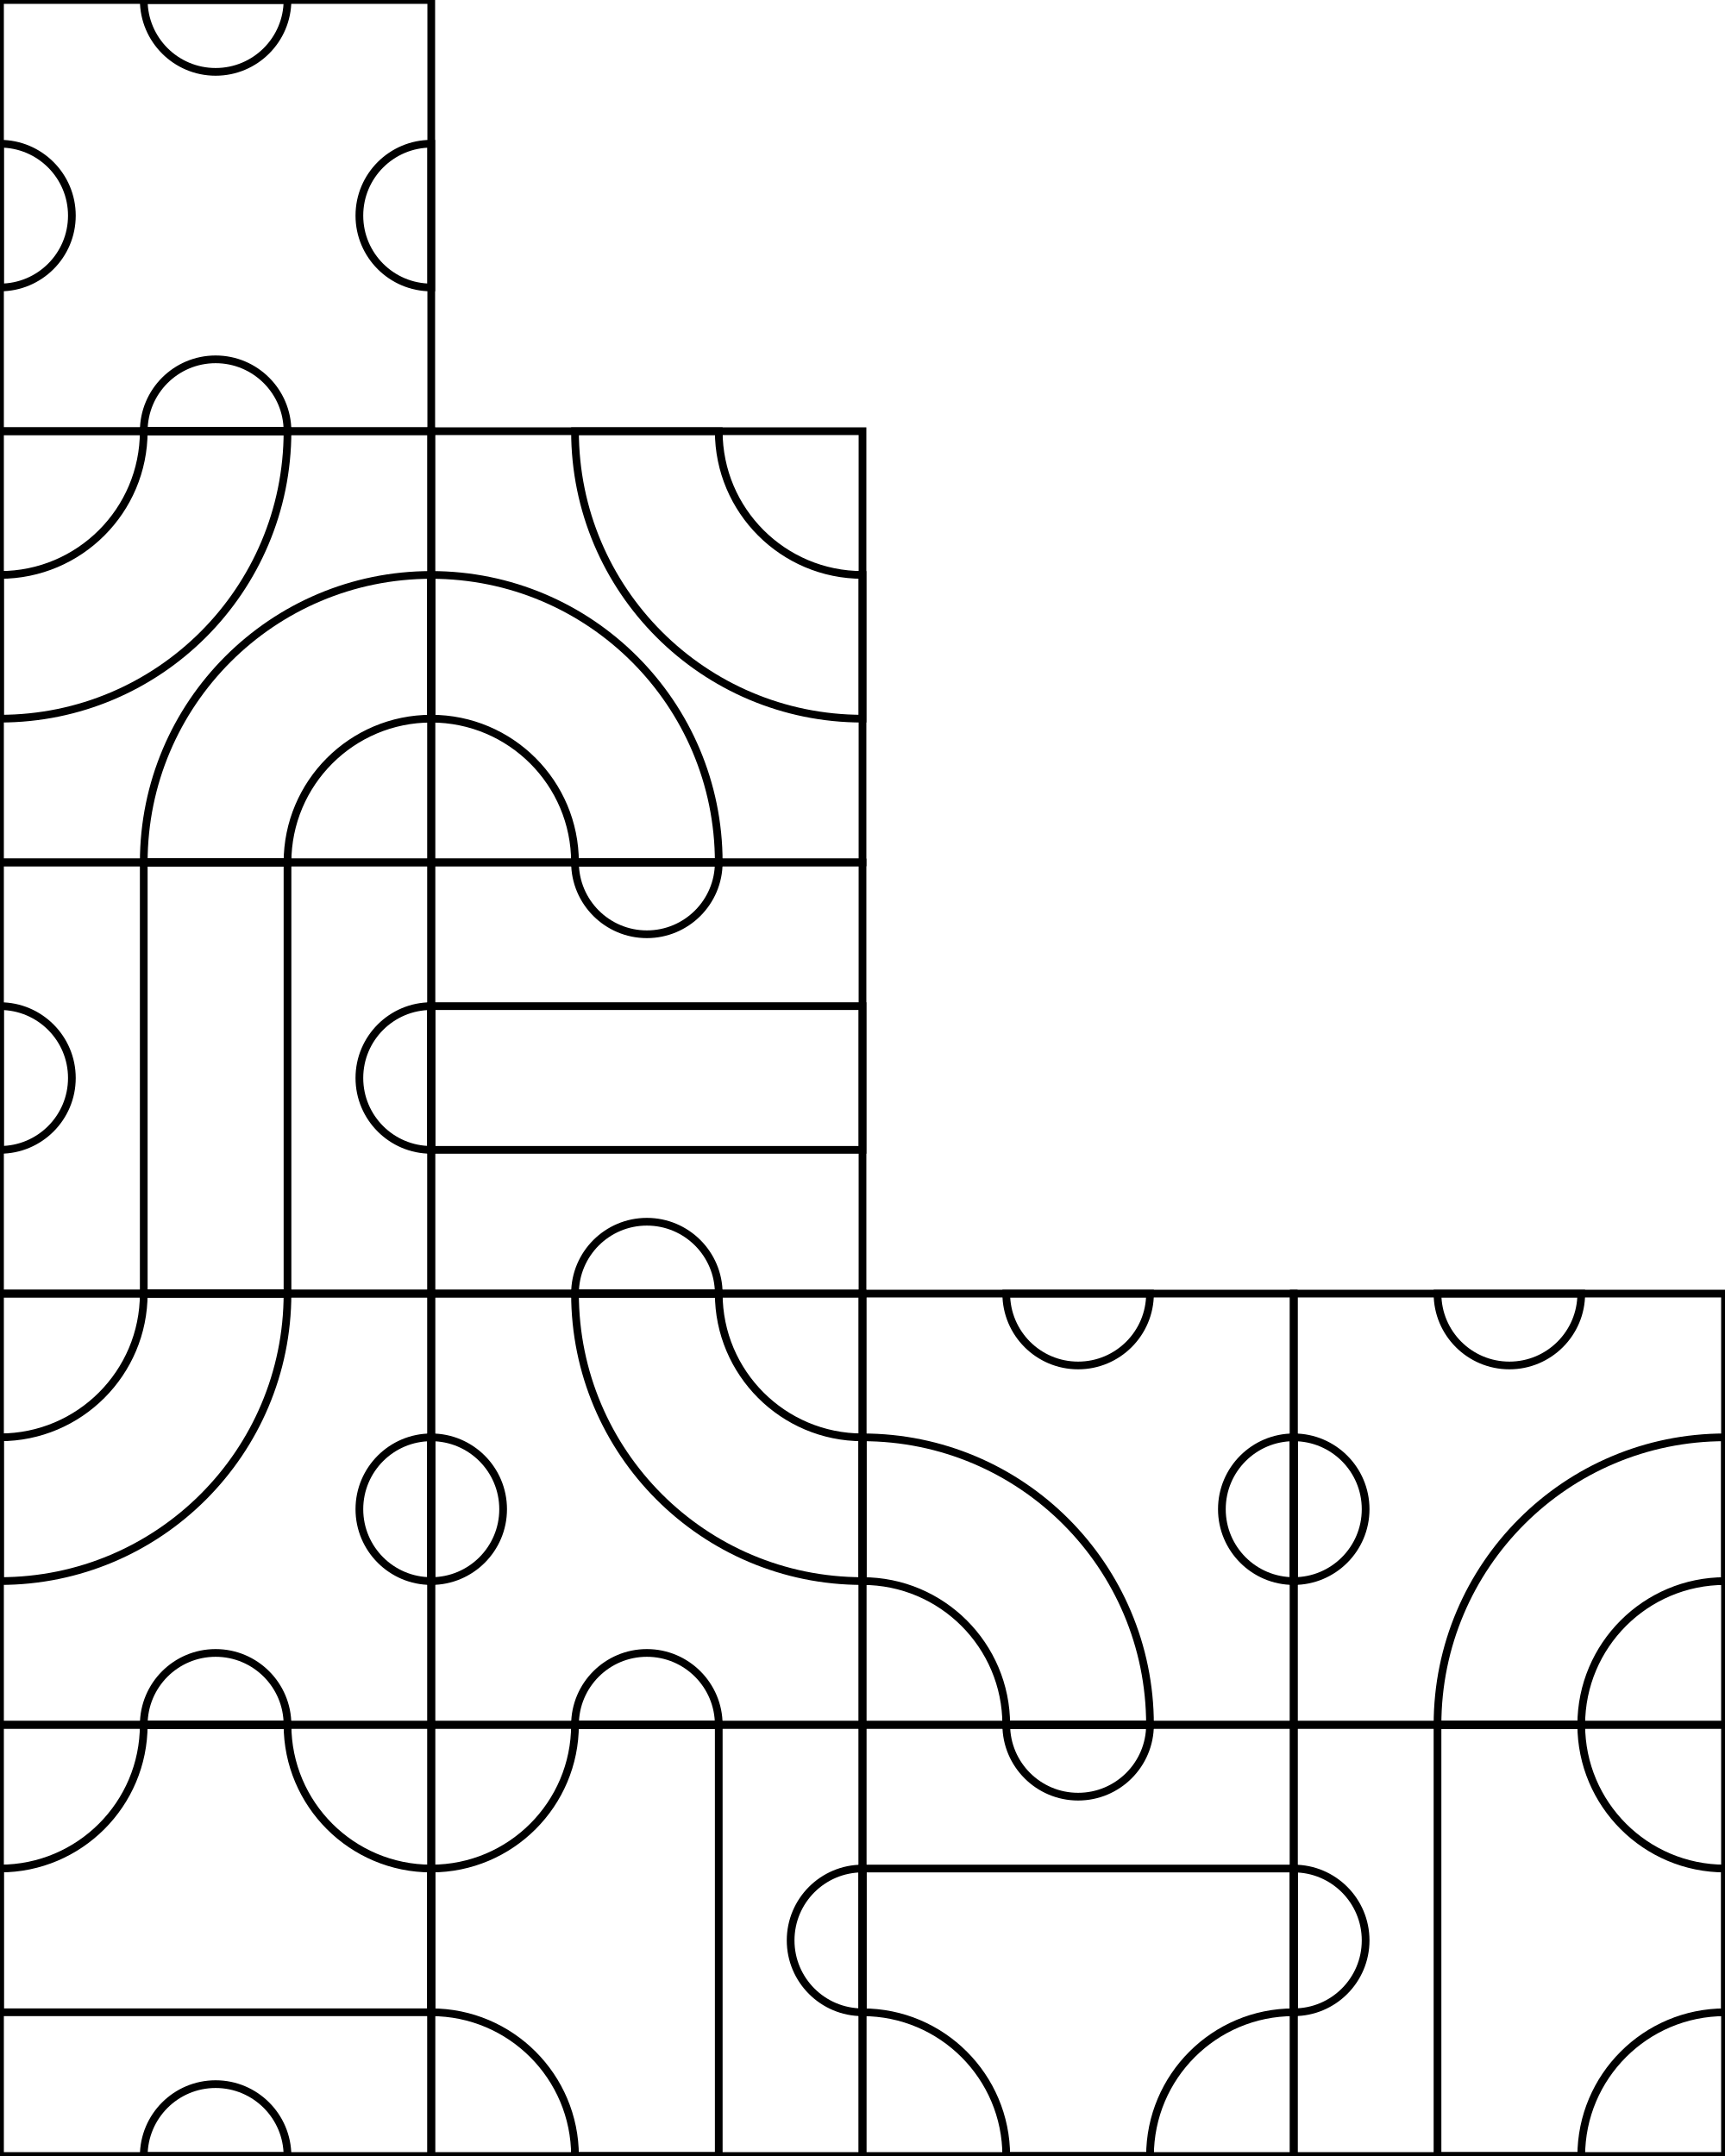
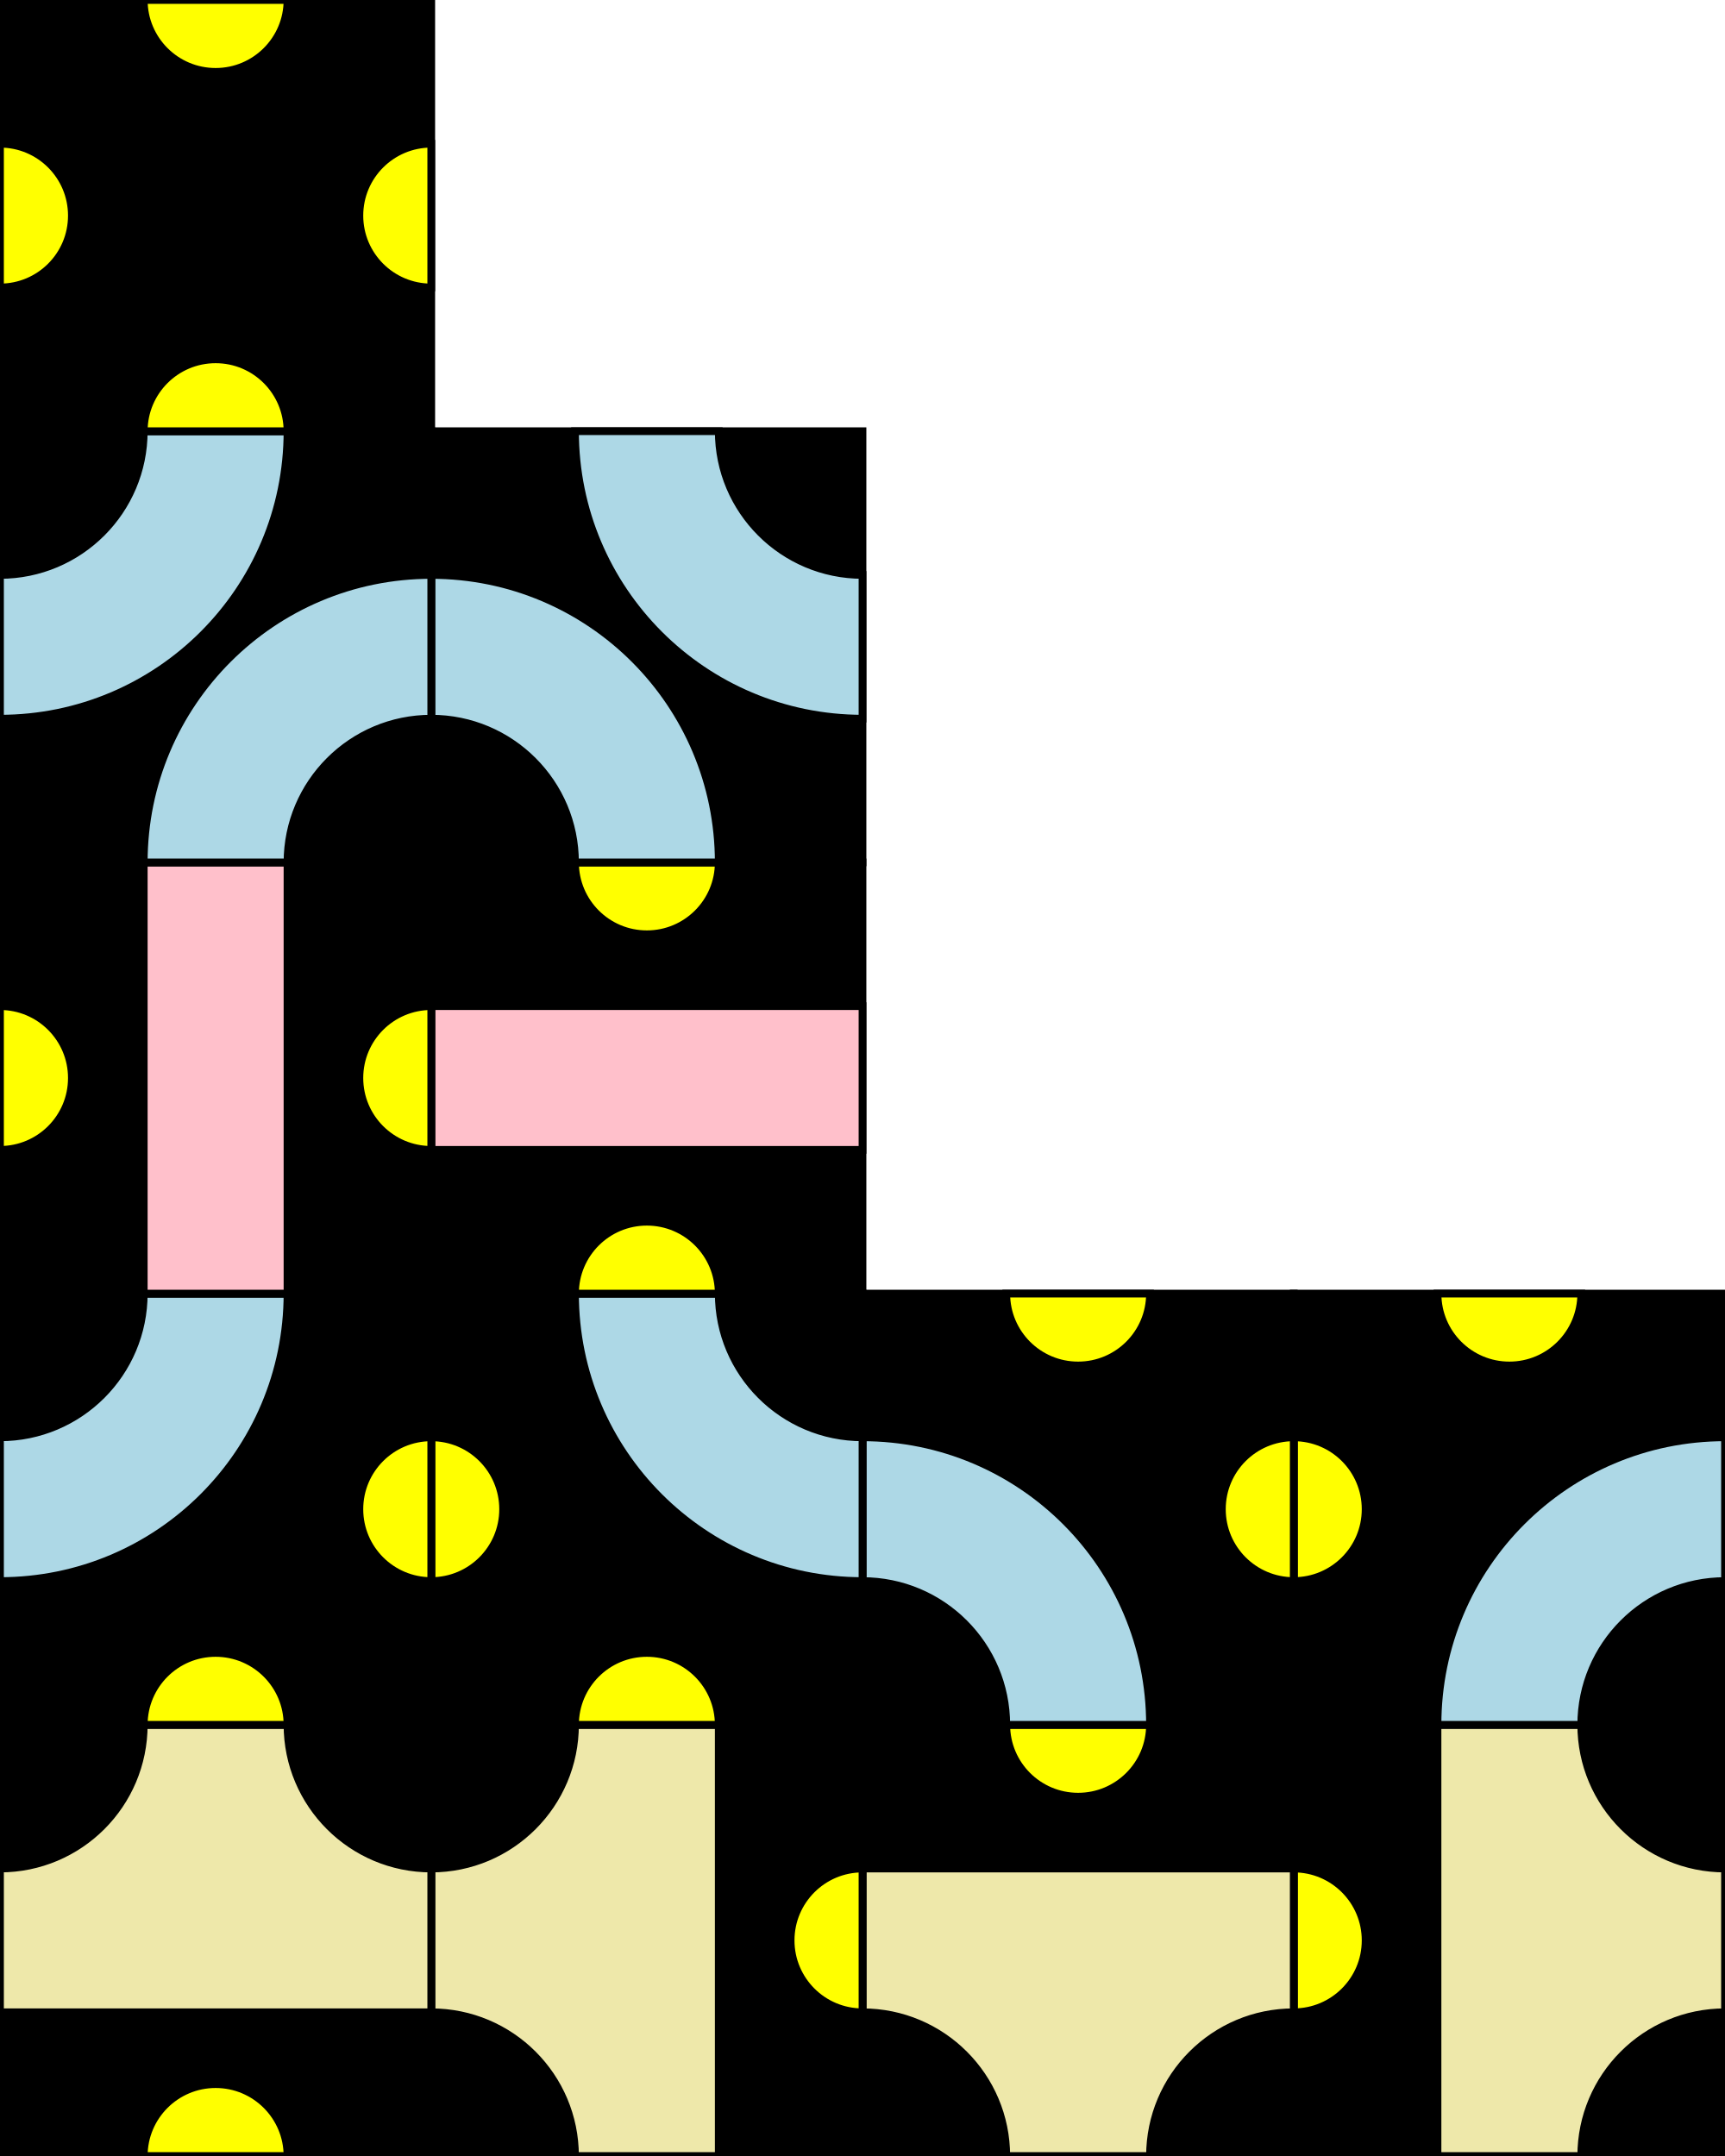
<svg xmlns="http://www.w3.org/2000/svg" height="750" stroke-opacity="1" viewBox="0 0 600 750" font-size="1" width="600" stroke="rgb(0,0,0)" version="1.1">
  <defs />
-   <g stroke-linejoin="miter" stroke-opacity="1.0" fill-opacity="0.0" stroke="rgb(0,0,0)" stroke-width="2.683" fill="rgb(0,0,0)" stroke-linecap="butt" stroke-miterlimit="10.0">
-     <path d="M 450,750 l 150,0 l 0,-150 l -150,-0 Z" />
+   <g stroke-linejoin="miter" stroke-opacity="1.0" fill-opacity="1.0" stroke="rgb(0,0,0)" stroke-width="2.683" fill="rgb(0,0,0)" stroke-linecap="butt" stroke-miterlimit="10.0">
+     <path d="M 600,750 l -0,-150 h -150 l -0,150 Z" />
  </g>
-   <g stroke-linejoin="miter" stroke-opacity="1.0" fill-opacity="0.0" stroke="rgb(0,0,0)" stroke-width="2.683" fill="rgb(0,0,0)" stroke-linecap="butt" stroke-miterlimit="10.0">
+   <g stroke-linejoin="miter" stroke-opacity="1.0" fill-opacity="1.0" stroke="rgb(0,0,0)" stroke-width="2.683" fill="rgb(255,255,0)" stroke-linecap="butt" stroke-miterlimit="10.0">
    <path d="M 450,675 l -0,25 c 13.807,0 25,-11.193 25 -25c 0,-13.807 -11.193,-25 -25 -25Z" />
  </g>
-   <g stroke-linejoin="miter" stroke-opacity="1.0" fill-opacity="0.0" stroke="rgb(0,0,0)" stroke-width="2.683" fill="rgb(0,0,0)" stroke-linecap="butt" stroke-miterlimit="10.0">
+   <g stroke-linejoin="miter" stroke-opacity="1.0" fill-opacity="1.0" stroke="rgb(0,0,0)" stroke-width="2.683" fill="rgb(238,232,170)" stroke-linecap="butt" stroke-miterlimit="10.0">
    <path d="M 500,750 l 50,0 c 0,-27.614 22.386,-50 50 -50l 0,-50 c -27.614,-0 -50,-22.386 -50 -50l -50,-0 Z" />
  </g>
-   <g stroke-linejoin="miter" stroke-opacity="1.0" fill-opacity="0.0" stroke="rgb(0,0,0)" stroke-width="2.683" fill="rgb(0,0,0)" stroke-linecap="butt" stroke-miterlimit="10.0">
-     <path d="M 300,600 l -0,150 l 150,0 l 0,-150 Z" />
+   <g stroke-linejoin="miter" stroke-opacity="1.0" fill-opacity="1.0" stroke="rgb(0,0,0)" stroke-width="2.683" fill="rgb(0,0,0)" stroke-linecap="butt" stroke-miterlimit="10.0">
+     <path d="M 450,750 l -0,-150 h -150 l -0,150 Z" />
  </g>
-   <g stroke-linejoin="miter" stroke-opacity="1.0" fill-opacity="0.0" stroke="rgb(0,0,0)" stroke-width="2.683" fill="rgb(0,0,0)" stroke-linecap="butt" stroke-miterlimit="10.0">
+   <g stroke-linejoin="miter" stroke-opacity="1.0" fill-opacity="1.0" stroke="rgb(0,0,0)" stroke-width="2.683" fill="rgb(255,255,0)" stroke-linecap="butt" stroke-miterlimit="10.0">
    <path d="M 375,600 l -25,-0 c -0,13.807 11.193,25 25 25c 13.807,0 25,-11.193 25 -25Z" />
  </g>
-   <g stroke-linejoin="miter" stroke-opacity="1.0" fill-opacity="0.0" stroke="rgb(0,0,0)" stroke-width="2.683" fill="rgb(0,0,0)" stroke-linecap="butt" stroke-miterlimit="10.0">
+   <g stroke-linejoin="miter" stroke-opacity="1.0" fill-opacity="1.0" stroke="rgb(0,0,0)" stroke-width="2.683" fill="rgb(238,232,170)" stroke-linecap="butt" stroke-miterlimit="10.0">
    <path d="M 300,650 l -0,50 c 27.614,0 50,22.386 50 50l 50,0 c 0,-27.614 22.386,-50 50 -50l 0,-50 Z" />
  </g>
-   <g stroke-linejoin="miter" stroke-opacity="1.0" fill-opacity="0.0" stroke="rgb(0,0,0)" stroke-width="2.683" fill="rgb(0,0,0)" stroke-linecap="butt" stroke-miterlimit="10.0">
-     <path d="M 300,600 l -150,0 l -0,150 l 150,0 Z" />
+   <g stroke-linejoin="miter" stroke-opacity="1.0" fill-opacity="1.0" stroke="rgb(0,0,0)" stroke-width="2.683" fill="rgb(0,0,0)" stroke-linecap="butt" stroke-miterlimit="10.0">
+     <path d="M 300,750 l -0,-150 h -150 l -0,150 Z" />
  </g>
-   <g stroke-linejoin="miter" stroke-opacity="1.0" fill-opacity="0.0" stroke="rgb(0,0,0)" stroke-width="2.683" fill="rgb(0,0,0)" stroke-linecap="butt" stroke-miterlimit="10.0">
+   <g stroke-linejoin="miter" stroke-opacity="1.0" fill-opacity="1.0" stroke="rgb(0,0,0)" stroke-width="2.683" fill="rgb(255,255,0)" stroke-linecap="butt" stroke-miterlimit="10.0">
    <path d="M 300,675 l 0,-25 c -13.807,-0 -25,11.193 -25 25c -0,13.807 11.193,25 25 25Z" />
  </g>
-   <g stroke-linejoin="miter" stroke-opacity="1.0" fill-opacity="0.0" stroke="rgb(0,0,0)" stroke-width="2.683" fill="rgb(0,0,0)" stroke-linecap="butt" stroke-miterlimit="10.0">
+   <g stroke-linejoin="miter" stroke-opacity="1.0" fill-opacity="1.0" stroke="rgb(0,0,0)" stroke-width="2.683" fill="rgb(238,232,170)" stroke-linecap="butt" stroke-miterlimit="10.0">
    <path d="M 250,600 l -50,-0 c -0,27.614 -22.386,50 -50 50l -0,50 c 27.614,0 50,22.386 50 50l 50,0 Z" />
  </g>
-   <g stroke-linejoin="miter" stroke-opacity="1.0" fill-opacity="0.0" stroke="rgb(0,0,0)" stroke-width="2.683" fill="rgb(0,0,0)" stroke-linecap="butt" stroke-miterlimit="10.0">
+   <g stroke-linejoin="miter" stroke-opacity="1.0" fill-opacity="1.0" stroke="rgb(0,0,0)" stroke-width="2.683" fill="rgb(0,0,0)" stroke-linecap="butt" stroke-miterlimit="10.0">
    <path d="M 150,750 l -0,-150 h -150 l -0,150 Z" />
  </g>
-   <g stroke-linejoin="miter" stroke-opacity="1.0" fill-opacity="0.0" stroke="rgb(0,0,0)" stroke-width="2.683" fill="rgb(0,0,0)" stroke-linecap="butt" stroke-miterlimit="10.0">
+   <g stroke-linejoin="miter" stroke-opacity="1.0" fill-opacity="1.0" stroke="rgb(0,0,0)" stroke-width="2.683" fill="rgb(255,255,0)" stroke-linecap="butt" stroke-miterlimit="10.0">
    <path d="M 75,750 h 25 c 0,-13.807 -11.193,-25 -25 -25c -13.807,-0 -25,11.193 -25 25Z" />
  </g>
-   <g stroke-linejoin="miter" stroke-opacity="1.0" fill-opacity="0.0" stroke="rgb(0,0,0)" stroke-width="2.683" fill="rgb(0,0,0)" stroke-linecap="butt" stroke-miterlimit="10.0">
+   <g stroke-linejoin="miter" stroke-opacity="1.0" fill-opacity="1.0" stroke="rgb(0,0,0)" stroke-width="2.683" fill="rgb(238,232,170)" stroke-linecap="butt" stroke-miterlimit="10.0">
    <path d="M 150,700 v -50 c -27.614,-0 -50,-22.386 -50 -50h -50 c -0,27.614 -22.386,50 -50 50v 50 Z" />
  </g>
-   <g stroke-linejoin="miter" stroke-opacity="1.0" fill-opacity="0.0" stroke="rgb(0,0,0)" stroke-width="2.683" fill="rgb(0,0,0)" stroke-linecap="butt" stroke-miterlimit="10.0">
+   <g stroke-linejoin="miter" stroke-opacity="1.0" fill-opacity="1.0" stroke="rgb(0,0,0)" stroke-width="2.683" fill="rgb(0,0,0)" stroke-linecap="butt" stroke-miterlimit="10.0">
+     <path d="M 600,600 l -0,-150 h -150 l -0,150 Z" />
+   </g>
+   <g stroke-linejoin="miter" stroke-opacity="1.0" fill-opacity="1.0" stroke="rgb(0,0,0)" stroke-width="2.683" fill="rgb(255,255,0)" stroke-linecap="butt" stroke-miterlimit="10.0">
    <path d="M 450,525 l -0,25 c 13.807,0 25,-11.193 25 -25c 0,-13.807 -11.193,-25 -25 -25Z" />
  </g>
-   <g stroke-linejoin="miter" stroke-opacity="1.0" fill-opacity="0.0" stroke="rgb(0,0,0)" stroke-width="2.683" fill="rgb(0,0,0)" stroke-linecap="butt" stroke-miterlimit="10.0">
+   <g stroke-linejoin="miter" stroke-opacity="1.0" fill-opacity="1.0" stroke="rgb(0,0,0)" stroke-width="2.683" fill="rgb(255,255,0)" stroke-linecap="butt" stroke-miterlimit="10.0">
    <path d="M 525,450 l -25,-0 c -0,13.807 11.193,25 25 25c 13.807,0 25,-11.193 25 -25Z" />
  </g>
-   <g stroke-linejoin="miter" stroke-opacity="1.0" fill-opacity="0.0" stroke="rgb(0,0,0)" stroke-width="2.683" fill="rgb(0,0,0)" stroke-linecap="butt" stroke-miterlimit="10.0">
+   <g stroke-linejoin="miter" stroke-opacity="1.0" fill-opacity="1.0" stroke="rgb(0,0,0)" stroke-width="2.683" fill="rgb(173,216,230)" stroke-linecap="butt" stroke-miterlimit="10.0">
    <path d="M 600,550 l 0,-50 c -55.228,-0 -100,44.772 -100 100l 50,0 c 0,-27.614 22.386,-50 50 -50Z" />
  </g>
-   <g stroke-linejoin="miter" stroke-opacity="1.0" fill-opacity="0.0" stroke="rgb(0,0,0)" stroke-width="2.683" fill="rgb(0,0,0)" stroke-linecap="butt" stroke-miterlimit="10.0">
-     <path d="M 600,600 l -0,-150 h -150 l -0,150 Z" />
+   <g stroke-linejoin="miter" stroke-opacity="1.0" fill-opacity="1.0" stroke="rgb(0,0,0)" stroke-width="2.683" fill="rgb(0,0,0)" stroke-linecap="butt" stroke-miterlimit="10.0">
+     <path d="M 450,600 l -0,-150 h -150 l -0,150 Z" />
  </g>
-   <g stroke-linejoin="miter" stroke-opacity="1.0" fill-opacity="0.0" stroke="rgb(0,0,0)" stroke-width="2.683" fill="rgb(0,0,0)" stroke-linecap="butt" stroke-miterlimit="10.0">
+   <g stroke-linejoin="miter" stroke-opacity="1.0" fill-opacity="1.0" stroke="rgb(0,0,0)" stroke-width="2.683" fill="rgb(255,255,0)" stroke-linecap="butt" stroke-miterlimit="10.0">
    <path d="M 450,525 l 0,-25 c -13.807,-0 -25,11.193 -25 25c -0,13.807 11.193,25 25 25Z" />
  </g>
-   <g stroke-linejoin="miter" stroke-opacity="1.0" fill-opacity="0.0" stroke="rgb(0,0,0)" stroke-width="2.683" fill="rgb(0,0,0)" stroke-linecap="butt" stroke-miterlimit="10.0">
+   <g stroke-linejoin="miter" stroke-opacity="1.0" fill-opacity="1.0" stroke="rgb(0,0,0)" stroke-width="2.683" fill="rgb(255,255,0)" stroke-linecap="butt" stroke-miterlimit="10.0">
    <path d="M 375,450 l -25,-0 c -0,13.807 11.193,25 25 25c 13.807,0 25,-11.193 25 -25Z" />
  </g>
-   <g stroke-linejoin="miter" stroke-opacity="1.0" fill-opacity="0.0" stroke="rgb(0,0,0)" stroke-width="2.683" fill="rgb(0,0,0)" stroke-linecap="butt" stroke-miterlimit="10.0">
+   <g stroke-linejoin="miter" stroke-opacity="1.0" fill-opacity="1.0" stroke="rgb(0,0,0)" stroke-width="2.683" fill="rgb(173,216,230)" stroke-linecap="butt" stroke-miterlimit="10.0">
    <path d="M 350,600 h 50 c 0,-55.228 -44.772,-100 -100 -100l -0,50 c 27.614,0 50,22.386 50 50Z" />
  </g>
-   <g stroke-linejoin="miter" stroke-opacity="1.0" fill-opacity="0.0" stroke="rgb(0,0,0)" stroke-width="2.683" fill="rgb(0,0,0)" stroke-linecap="butt" stroke-miterlimit="10.0">
-     <path d="M 450,600 l -0,-150 h -150 l -0,150 Z" />
+   <g stroke-linejoin="miter" stroke-opacity="1.0" fill-opacity="1.0" stroke="rgb(0,0,0)" stroke-width="2.683" fill="rgb(0,0,0)" stroke-linecap="butt" stroke-miterlimit="10.0">
+     <path d="M 300,600 l -0,-150 h -150 l -0,150 Z" />
  </g>
-   <g stroke-linejoin="miter" stroke-opacity="1.0" fill-opacity="0.0" stroke="rgb(0,0,0)" stroke-width="2.683" fill="rgb(0,0,0)" stroke-linecap="butt" stroke-miterlimit="10.0">
+   <g stroke-linejoin="miter" stroke-opacity="1.0" fill-opacity="1.0" stroke="rgb(0,0,0)" stroke-width="2.683" fill="rgb(255,255,0)" stroke-linecap="butt" stroke-miterlimit="10.0">
    <path d="M 150,525 l -0,25 c 13.807,0 25,-11.193 25 -25c 0,-13.807 -11.193,-25 -25 -25Z" />
  </g>
-   <g stroke-linejoin="miter" stroke-opacity="1.0" fill-opacity="0.0" stroke="rgb(0,0,0)" stroke-width="2.683" fill="rgb(0,0,0)" stroke-linecap="butt" stroke-miterlimit="10.0">
+   <g stroke-linejoin="miter" stroke-opacity="1.0" fill-opacity="1.0" stroke="rgb(0,0,0)" stroke-width="2.683" fill="rgb(255,255,0)" stroke-linecap="butt" stroke-miterlimit="10.0">
    <path d="M 225,600 h 25 c 0,-13.807 -11.193,-25 -25 -25c -13.807,-0 -25,11.193 -25 25Z" />
  </g>
-   <g stroke-linejoin="miter" stroke-opacity="1.0" fill-opacity="0.0" stroke="rgb(0,0,0)" stroke-width="2.683" fill="rgb(0,0,0)" stroke-linecap="butt" stroke-miterlimit="10.0">
+   <g stroke-linejoin="miter" stroke-opacity="1.0" fill-opacity="1.0" stroke="rgb(0,0,0)" stroke-width="2.683" fill="rgb(173,216,230)" stroke-linecap="butt" stroke-miterlimit="10.0">
    <path d="M 250,450 l -50,-0 c -0,55.228 44.772,100 100 100l 0,-50 c -27.614,-0 -50,-22.386 -50 -50Z" />
  </g>
-   <g stroke-linejoin="miter" stroke-opacity="1.0" fill-opacity="0.0" stroke="rgb(0,0,0)" stroke-width="2.683" fill="rgb(0,0,0)" stroke-linecap="butt" stroke-miterlimit="10.0">
-     <path d="M 300,600 l -0,-150 h -150 l -0,150 Z" />
+   <g stroke-linejoin="miter" stroke-opacity="1.0" fill-opacity="1.0" stroke="rgb(0,0,0)" stroke-width="2.683" fill="rgb(0,0,0)" stroke-linecap="butt" stroke-miterlimit="10.0">
+     <path d="M 150,600 l -0,-150 h -150 l -0,150 Z" />
  </g>
-   <g stroke-linejoin="miter" stroke-opacity="1.0" fill-opacity="0.0" stroke="rgb(0,0,0)" stroke-width="2.683" fill="rgb(0,0,0)" stroke-linecap="butt" stroke-miterlimit="10.0">
+   <g stroke-linejoin="miter" stroke-opacity="1.0" fill-opacity="1.0" stroke="rgb(0,0,0)" stroke-width="2.683" fill="rgb(255,255,0)" stroke-linecap="butt" stroke-miterlimit="10.0">
    <path d="M 150,525 l 0,-25 c -13.807,-0 -25,11.193 -25 25c -0,13.807 11.193,25 25 25Z" />
  </g>
-   <g stroke-linejoin="miter" stroke-opacity="1.0" fill-opacity="0.0" stroke="rgb(0,0,0)" stroke-width="2.683" fill="rgb(0,0,0)" stroke-linecap="butt" stroke-miterlimit="10.0">
+   <g stroke-linejoin="miter" stroke-opacity="1.0" fill-opacity="1.0" stroke="rgb(0,0,0)" stroke-width="2.683" fill="rgb(255,255,0)" stroke-linecap="butt" stroke-miterlimit="10.0">
    <path d="M 75,600 h 25 c 0,-13.807 -11.193,-25 -25 -25c -13.807,-0 -25,11.193 -25 25Z" />
  </g>
-   <g stroke-linejoin="miter" stroke-opacity="1.0" fill-opacity="0.0" stroke="rgb(0,0,0)" stroke-width="2.683" fill="rgb(0,0,0)" stroke-linecap="butt" stroke-miterlimit="10.0">
-     <path d="M 0,500 l -0,50 c 55.228,0 100,-44.772 100 -100l -50,-0 c -0,27.614 -22.386,50 -50 50Z" />
+   <g stroke-linejoin="miter" stroke-opacity="1.0" fill-opacity="1.0" stroke="rgb(0,0,0)" stroke-width="2.683" fill="rgb(173,216,230)" stroke-linecap="butt" stroke-miterlimit="10.0">
+     <path d="M -0,500 l -0,50 c 55.228,0 100,-44.772 100 -100l -50,-0 c -0,27.614 -22.386,50 -50 50Z" />
  </g>
-   <g stroke-linejoin="miter" stroke-opacity="1.0" fill-opacity="0.0" stroke="rgb(0,0,0)" stroke-width="2.683" fill="rgb(0,0,0)" stroke-linecap="butt" stroke-miterlimit="10.0">
-     <path d="M 150,600 l -0,-150 h -150 l -0,150 Z" />
+   <g stroke-linejoin="miter" stroke-opacity="1.0" fill-opacity="1.0" stroke="rgb(0,0,0)" stroke-width="2.683" fill="rgb(0,0,0)" stroke-linecap="butt" stroke-miterlimit="10.0">
+     <path d="M 300,450 l -0,-150 h -150 l -0,150 Z" />
  </g>
-   <g stroke-linejoin="miter" stroke-opacity="1.0" fill-opacity="0.0" stroke="rgb(0,0,0)" stroke-width="2.683" fill="rgb(0,0,0)" stroke-linecap="butt" stroke-miterlimit="10.0">
+   <g stroke-linejoin="miter" stroke-opacity="1.0" fill-opacity="1.0" stroke="rgb(0,0,0)" stroke-width="2.683" fill="rgb(255,255,0)" stroke-linecap="butt" stroke-miterlimit="10.0">
    <path d="M 225,450 h 25 c 0,-13.807 -11.193,-25 -25 -25c -13.807,-0 -25,11.193 -25 25Z" />
  </g>
-   <g stroke-linejoin="miter" stroke-opacity="1.0" fill-opacity="0.0" stroke="rgb(0,0,0)" stroke-width="2.683" fill="rgb(0,0,0)" stroke-linecap="butt" stroke-miterlimit="10.0">
+   <g stroke-linejoin="miter" stroke-opacity="1.0" fill-opacity="1.0" stroke="rgb(0,0,0)" stroke-width="2.683" fill="rgb(255,255,0)" stroke-linecap="butt" stroke-miterlimit="10.0">
    <path d="M 225,300 l -25,-0 c -0,13.807 11.193,25 25 25c 13.807,0 25,-11.193 25 -25Z" />
  </g>
-   <g stroke-linejoin="miter" stroke-opacity="1.0" fill-opacity="0.0" stroke="rgb(0,0,0)" stroke-width="2.683" fill="rgb(0,0,0)" stroke-linecap="butt" stroke-miterlimit="10.0">
+   <g stroke-linejoin="miter" stroke-opacity="1.0" fill-opacity="1.0" stroke="rgb(0,0,0)" stroke-width="2.683" fill="rgb(255,192,203)" stroke-linecap="butt" stroke-miterlimit="10.0">
    <path d="M 300,400 l -0,-50 h -150 l -0,50 Z" />
  </g>
-   <g stroke-linejoin="miter" stroke-opacity="1.0" fill-opacity="0.0" stroke="rgb(0,0,0)" stroke-width="2.683" fill="rgb(0,0,0)" stroke-linecap="butt" stroke-miterlimit="10.0">
-     <path d="M 300,450 l -0,-150 h -150 l -0,150 Z" />
+   <g stroke-linejoin="miter" stroke-opacity="1.0" fill-opacity="1.0" stroke="rgb(0,0,0)" stroke-width="2.683" fill="rgb(0,0,0)" stroke-linecap="butt" stroke-miterlimit="10.0">
+     <path d="M 150,450 l -0,-150 h -150 l -0,150 Z" />
  </g>
-   <g stroke-linejoin="miter" stroke-opacity="1.0" fill-opacity="0.0" stroke="rgb(0,0,0)" stroke-width="2.683" fill="rgb(0,0,0)" stroke-linecap="butt" stroke-miterlimit="10.0">
+   <g stroke-linejoin="miter" stroke-opacity="1.0" fill-opacity="1.0" stroke="rgb(0,0,0)" stroke-width="2.683" fill="rgb(255,255,0)" stroke-linecap="butt" stroke-miterlimit="10.0">
    <path d="M 150,375 l 0,-25 c -13.807,-0 -25,11.193 -25 25c -0,13.807 11.193,25 25 25Z" />
  </g>
-   <g stroke-linejoin="miter" stroke-opacity="1.0" fill-opacity="0.0" stroke="rgb(0,0,0)" stroke-width="2.683" fill="rgb(0,0,0)" stroke-linecap="butt" stroke-miterlimit="10.0">
+   <g stroke-linejoin="miter" stroke-opacity="1.0" fill-opacity="1.0" stroke="rgb(0,0,0)" stroke-width="2.683" fill="rgb(255,255,0)" stroke-linecap="butt" stroke-miterlimit="10.0">
    <path d="M 0,375 l -0,25 c 13.807,0 25,-11.193 25 -25c 0,-13.807 -11.193,-25 -25 -25Z" />
  </g>
-   <g stroke-linejoin="miter" stroke-opacity="1.0" fill-opacity="0.0" stroke="rgb(0,0,0)" stroke-width="2.683" fill="rgb(0,0,0)" stroke-linecap="butt" stroke-miterlimit="10.0">
+   <g stroke-linejoin="miter" stroke-opacity="1.0" fill-opacity="1.0" stroke="rgb(0,0,0)" stroke-width="2.683" fill="rgb(255,192,203)" stroke-linecap="butt" stroke-miterlimit="10.0">
    <path d="M 100,450 l -0,-150 h -50 l -0,150 Z" />
  </g>
-   <g stroke-linejoin="miter" stroke-opacity="1.0" fill-opacity="0.0" stroke="rgb(0,0,0)" stroke-width="2.683" fill="rgb(0,0,0)" stroke-linecap="butt" stroke-miterlimit="10.0">
-     <path d="M 150,450 l -0,-150 h -150 l -0,150 Z" />
-   </g>
-   <g stroke-linejoin="miter" stroke-opacity="1.0" fill-opacity="0.0" stroke="rgb(0,0,0)" stroke-width="2.683" fill="rgb(0,0,0)" stroke-linecap="butt" stroke-miterlimit="10.0">
+   <g stroke-linejoin="miter" stroke-opacity="1.0" fill-opacity="1.0" stroke="rgb(0,0,0)" stroke-width="2.683" fill="rgb(0,0,0)" stroke-linecap="butt" stroke-miterlimit="10.0">
    <path d="M 300,300 l -0,-150 h -150 l -0,150 Z" />
  </g>
-   <g stroke-linejoin="miter" stroke-opacity="1.0" fill-opacity="0.0" stroke="rgb(0,0,0)" stroke-width="2.683" fill="rgb(0,0,0)" stroke-linecap="butt" stroke-miterlimit="10.0">
+   <g stroke-linejoin="miter" stroke-opacity="1.0" fill-opacity="1.0" stroke="rgb(0,0,0)" stroke-width="2.683" fill="rgb(173,216,230)" stroke-linecap="butt" stroke-miterlimit="10.0">
    <path d="M 200,300 h 50 c 0,-55.228 -44.772,-100 -100 -100l -0,50 c 27.614,0 50,22.386 50 50Z" />
  </g>
-   <g stroke-linejoin="miter" stroke-opacity="1.0" fill-opacity="0.0" stroke="rgb(0,0,0)" stroke-width="2.683" fill="rgb(0,0,0)" stroke-linecap="butt" stroke-miterlimit="10.0">
+   <g stroke-linejoin="miter" stroke-opacity="1.0" fill-opacity="1.0" stroke="rgb(0,0,0)" stroke-width="2.683" fill="rgb(173,216,230)" stroke-linecap="butt" stroke-miterlimit="10.0">
    <path d="M 250,150 l -50,-0 c -0,55.228 44.772,100 100 100l 0,-50 c -27.614,-0 -50,-22.386 -50 -50Z" />
  </g>
-   <g stroke-linejoin="miter" stroke-opacity="1.0" fill-opacity="0.0" stroke="rgb(0,0,0)" stroke-width="2.683" fill="rgb(0,0,0)" stroke-linecap="butt" stroke-miterlimit="10.0">
+   <g stroke-linejoin="miter" stroke-opacity="1.0" fill-opacity="1.0" stroke="rgb(0,0,0)" stroke-width="2.683" fill="rgb(0,0,0)" stroke-linecap="butt" stroke-miterlimit="10.0">
    <path d="M 150,300 l -0,-150 h -150 l -0,150 Z" />
  </g>
-   <g stroke-linejoin="miter" stroke-opacity="1.0" fill-opacity="0.0" stroke="rgb(0,0,0)" stroke-width="2.683" fill="rgb(0,0,0)" stroke-linecap="butt" stroke-miterlimit="10.0">
+   <g stroke-linejoin="miter" stroke-opacity="1.0" fill-opacity="1.0" stroke="rgb(0,0,0)" stroke-width="2.683" fill="rgb(173,216,230)" stroke-linecap="butt" stroke-miterlimit="10.0">
    <path d="M 150,250 l 0,-50 c -55.228,-0 -100,44.772 -100 100l 50,0 c 0,-27.614 22.386,-50 50 -50Z" />
  </g>
-   <g stroke-linejoin="miter" stroke-opacity="1.0" fill-opacity="0.0" stroke="rgb(0,0,0)" stroke-width="2.683" fill="rgb(0,0,0)" stroke-linecap="butt" stroke-miterlimit="10.0">
-     <path d="M 0,200 l -0,50 c 55.228,0 100,-44.772 100 -100l -50,-0 c -0,27.614 -22.386,50 -50 50Z" />
+   <g stroke-linejoin="miter" stroke-opacity="1.0" fill-opacity="1.0" stroke="rgb(0,0,0)" stroke-width="2.683" fill="rgb(173,216,230)" stroke-linecap="butt" stroke-miterlimit="10.0">
+     <path d="M -0,200 l -0,50 c 55.228,0 100,-44.772 100 -100l -50,-0 c -0,27.614 -22.386,50 -50 50Z" />
  </g>
-   <g stroke-linejoin="miter" stroke-opacity="1.0" fill-opacity="0.0" stroke="rgb(0,0,0)" stroke-width="2.683" fill="rgb(0,0,0)" stroke-linecap="butt" stroke-miterlimit="10.0">
+   <g stroke-linejoin="miter" stroke-opacity="1.0" fill-opacity="1.0" stroke="rgb(0,0,0)" stroke-width="2.683" fill="rgb(0,0,0)" stroke-linecap="butt" stroke-miterlimit="10.0">
    <path d="M 150,150 l -0,-150 h -150 l -0,150 Z" />
  </g>
-   <g stroke-linejoin="miter" stroke-opacity="1.0" fill-opacity="0.0" stroke="rgb(0,0,0)" stroke-width="2.683" fill="rgb(0,0,0)" stroke-linecap="butt" stroke-miterlimit="10.0">
+   <g stroke-linejoin="miter" stroke-opacity="1.0" fill-opacity="1.0" stroke="rgb(0,0,0)" stroke-width="2.683" fill="rgb(255,255,0)" stroke-linecap="butt" stroke-miterlimit="10.0">
    <path d="M 75,150 h 25 c 0,-13.807 -11.193,-25 -25 -25c -13.807,-0 -25,11.193 -25 25Z" />
  </g>
-   <g stroke-linejoin="miter" stroke-opacity="1.0" fill-opacity="0.0" stroke="rgb(0,0,0)" stroke-width="2.683" fill="rgb(0,0,0)" stroke-linecap="butt" stroke-miterlimit="10.0">
+   <g stroke-linejoin="miter" stroke-opacity="1.0" fill-opacity="1.0" stroke="rgb(0,0,0)" stroke-width="2.683" fill="rgb(255,255,0)" stroke-linecap="butt" stroke-miterlimit="10.0">
    <path d="M 150,75 l 0,-25 c -13.807,-0 -25,11.193 -25 25c -0,13.807 11.193,25 25 25Z" />
  </g>
-   <g stroke-linejoin="miter" stroke-opacity="1.0" fill-opacity="0.0" stroke="rgb(0,0,0)" stroke-width="2.683" fill="rgb(0,0,0)" stroke-linecap="butt" stroke-miterlimit="10.0">
+   <g stroke-linejoin="miter" stroke-opacity="1.0" fill-opacity="1.0" stroke="rgb(0,0,0)" stroke-width="2.683" fill="rgb(255,255,0)" stroke-linecap="butt" stroke-miterlimit="10.0">
    <path d="M 0,75 l -0,25 c 13.807,0 25,-11.193 25 -25c 0,-13.807 -11.193,-25 -25 -25Z" />
  </g>
-   <g stroke-linejoin="miter" stroke-opacity="1.0" fill-opacity="0.0" stroke="rgb(0,0,0)" stroke-width="2.683" fill="rgb(0,0,0)" stroke-linecap="butt" stroke-miterlimit="10.0">
+   <g stroke-linejoin="miter" stroke-opacity="1.0" fill-opacity="1.0" stroke="rgb(0,0,0)" stroke-width="2.683" fill="rgb(255,255,0)" stroke-linecap="butt" stroke-miterlimit="10.0">
    <path d="M 75,0 l -25,-0 c -0,13.807 11.193,25 25 25c 13.807,0 25,-11.193 25 -25Z" />
  </g>
</svg>
